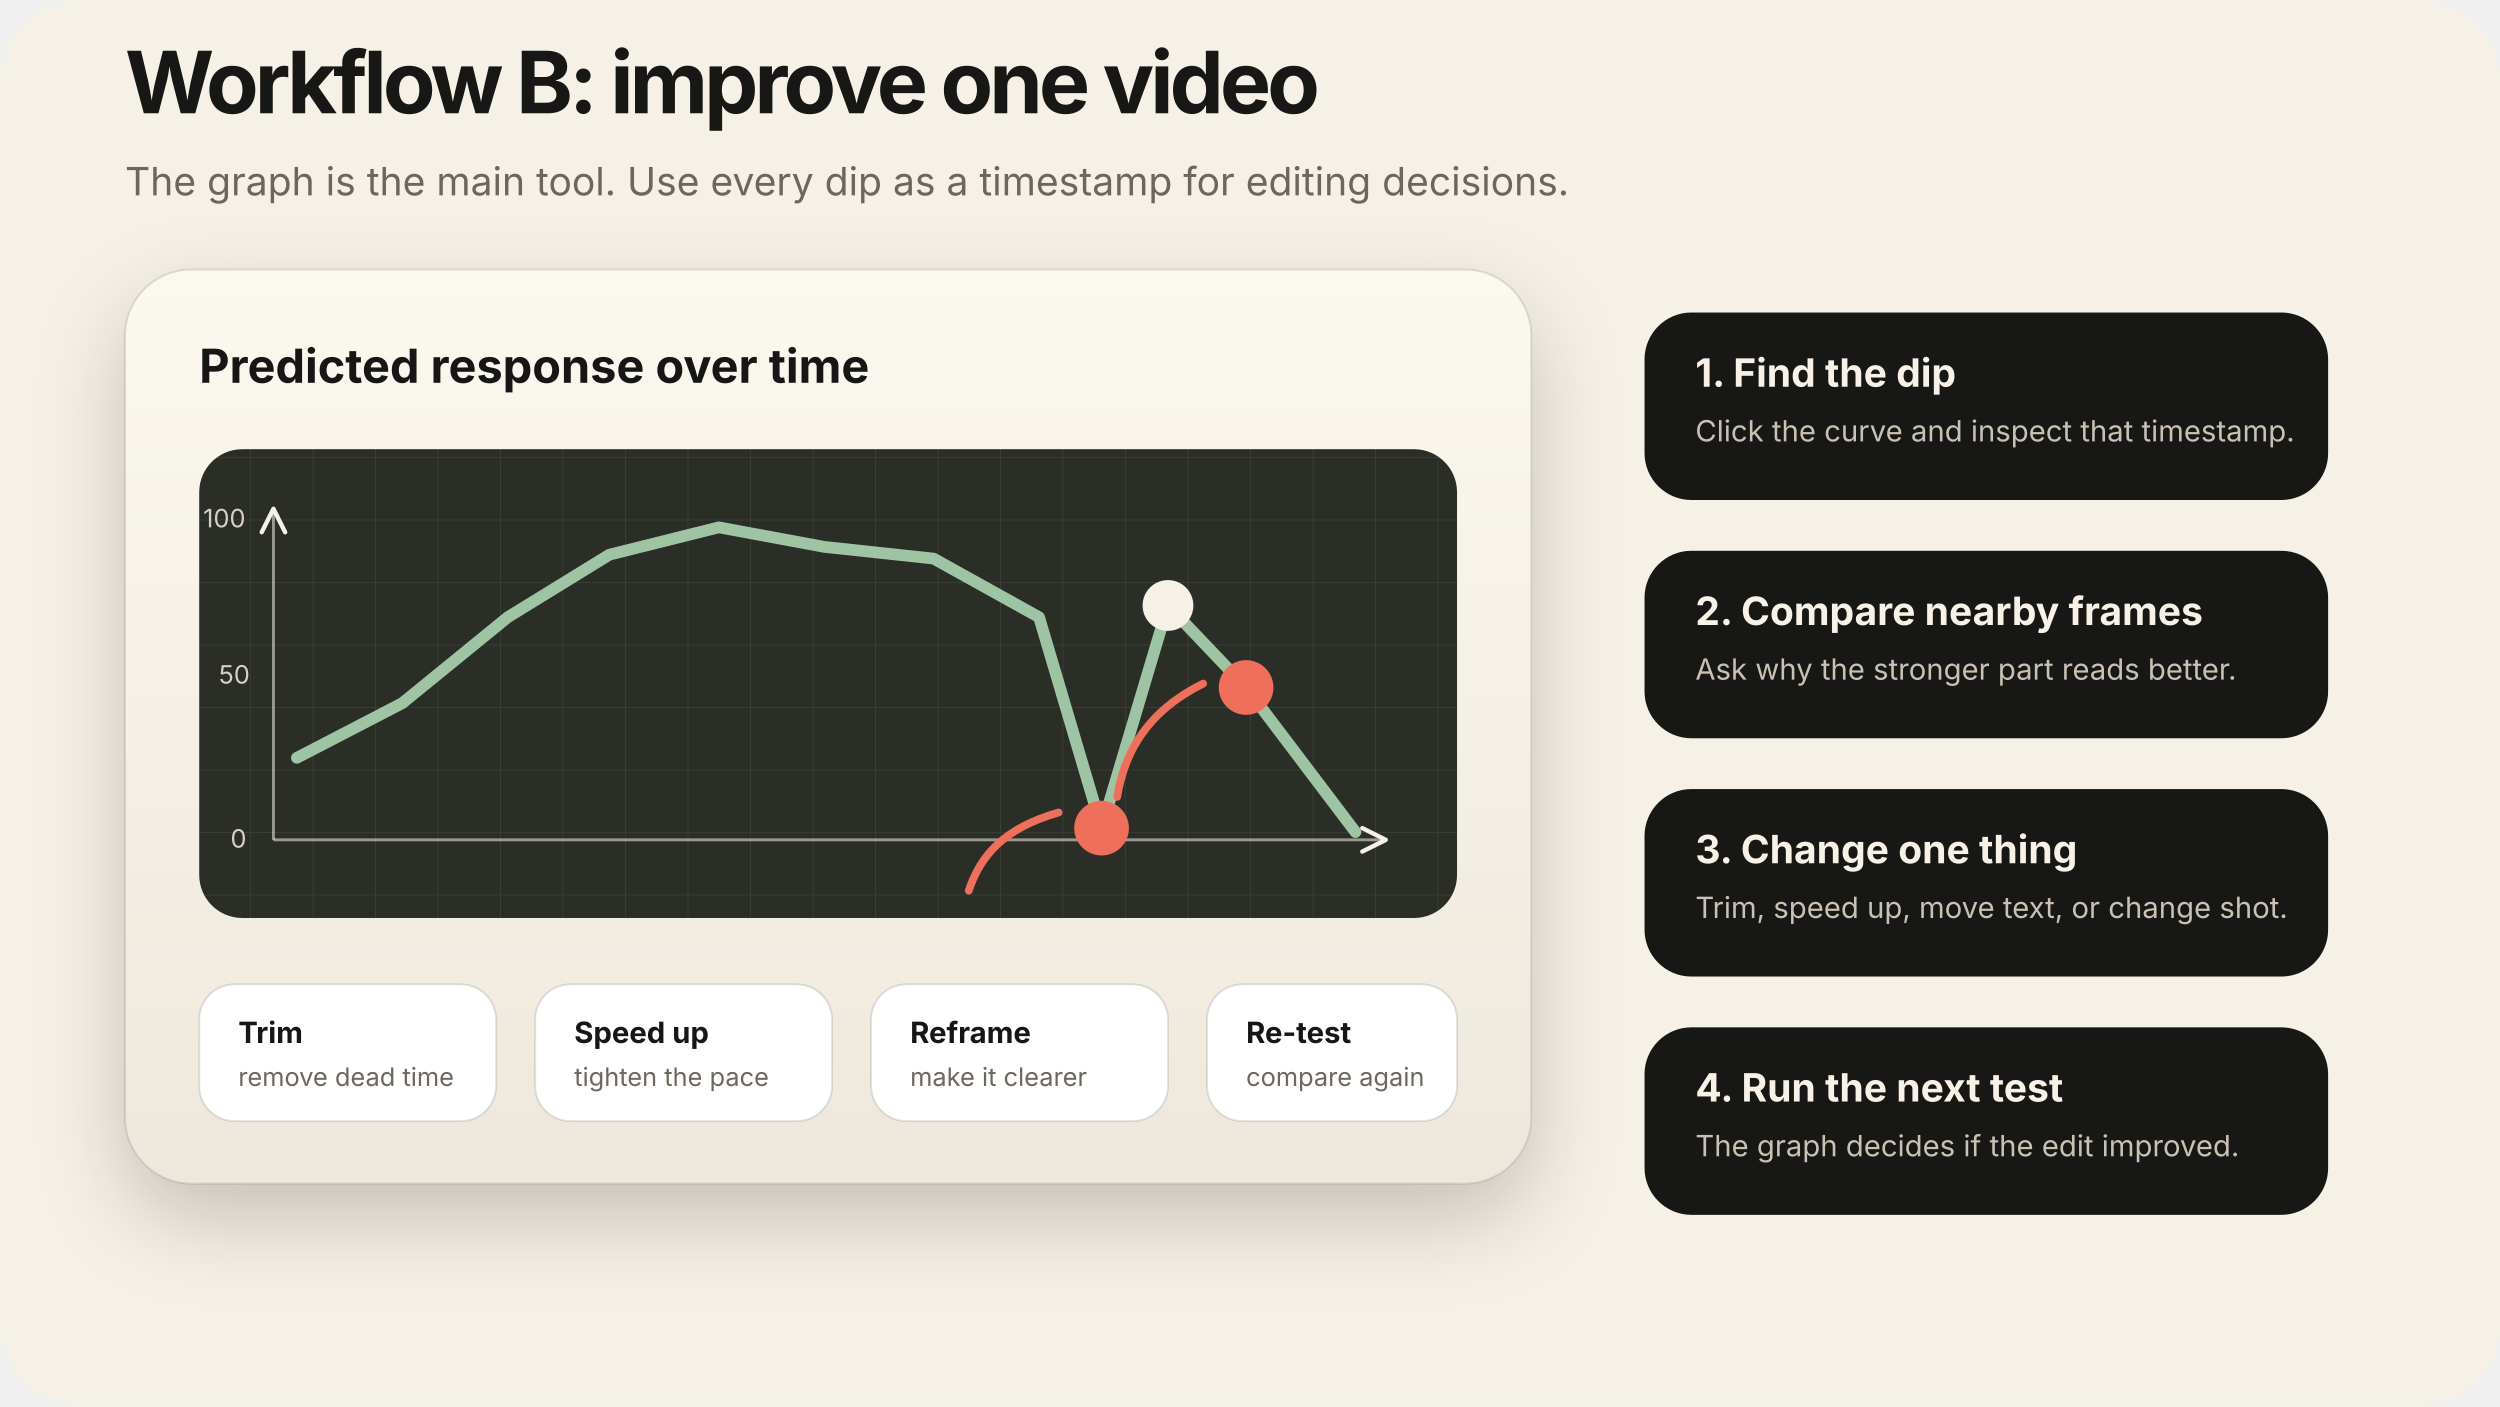
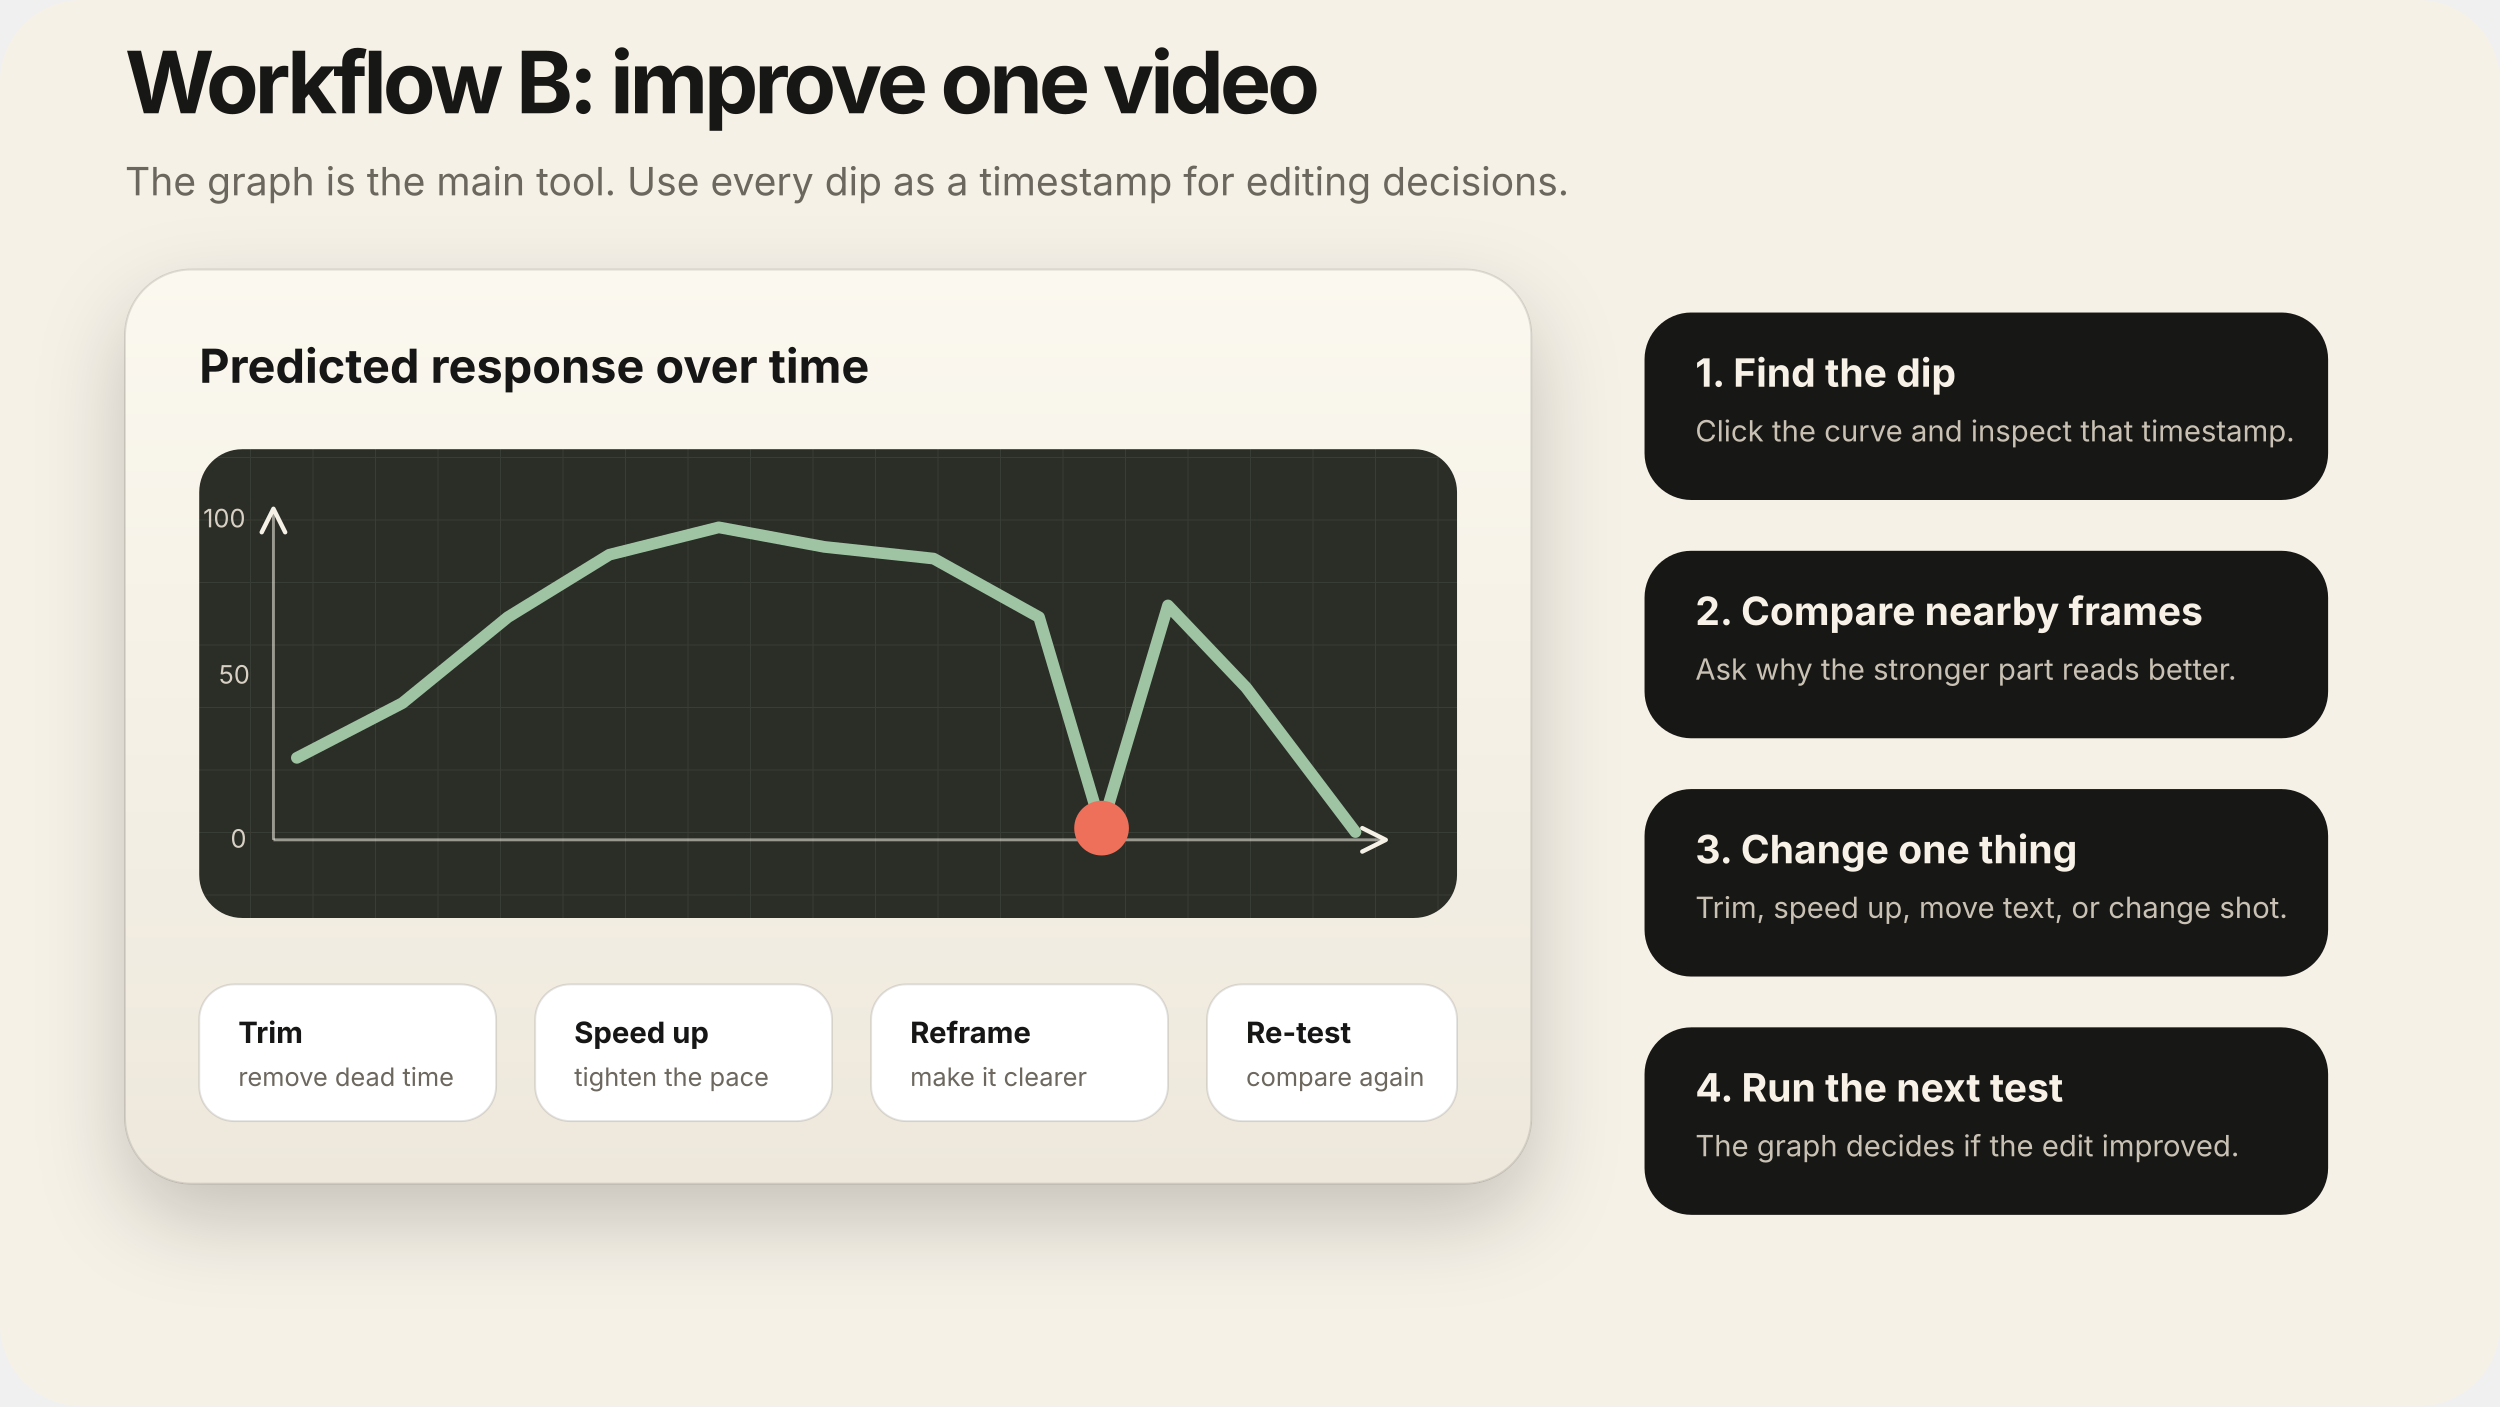
<svg xmlns="http://www.w3.org/2000/svg" width="1280" height="720" viewBox="0 0 1280 720" role="img" aria-labelledby="title desc">
  <defs>
    <linearGradient id="panel" x1="0" x2="0" y1="0" y2="1">
      <stop offset="0" stop-color="#fbf8ef" />
      <stop offset="1" stop-color="#eee8dc" />
    </linearGradient>
    <filter id="shadow" x="-12%" y="-18%" width="124%" height="136%">
      <feDropShadow dx="0" dy="18" stdDeviation="22" flood-color="#000000" flood-opacity="0.2" />
    </filter>
    <pattern id="darkGrid" width="32" height="32" patternUnits="userSpaceOnUse">
      <path d="M 32 0 L 0 0 0 32" fill="none" stroke="#fbf7ee" stroke-opacity="0.08" stroke-width="1" />
    </pattern>
    <marker id="arrow" markerWidth="10" markerHeight="10" refX="8" refY="5" orient="auto">
      <path d="M1,1 L9,5 L1,9" fill="none" stroke="#f6f1e7" stroke-width="1.5" stroke-linecap="round" stroke-linejoin="round" />
    </marker>
  </defs>
  <rect width="1280" height="720" rx="42" fill="#f6f1e7" />
  <g transform="translate(64 58)">
    <text x="0" y="0" fill="#171715" font-family="Manrope, Inter, Arial, sans-serif" font-size="44" font-weight="700" letter-spacing="-2">Workflow B: improve one video</text>
    <text x="0" y="42" fill="#6c675e" font-family="Manrope, Inter, Arial, sans-serif" font-size="20">The graph is the main tool. Use every dip as a timestamp for editing decisions.</text>
  </g>
  <g transform="translate(64 138)" filter="url(#shadow)">
    <rect x="0" y="0" width="720" height="468" rx="34" fill="url(#panel)" stroke="#171715" stroke-opacity="0.12" />
    <text x="38" y="58" fill="#171715" font-family="Manrope, Inter, Arial, sans-serif" font-size="24" font-weight="700">Predicted response over time</text>
    <rect x="38" y="92" width="644" height="240" rx="22" fill="#292d26" />
    <rect x="38" y="92" width="644" height="240" rx="22" fill="url(#darkGrid)" />
    <line x1="76" y1="292" x2="644" y2="292" stroke="#f6f1e7" stroke-opacity="0.55" stroke-width="1.5" marker-end="url(#arrow)" />
    <line x1="76" y1="292" x2="76" y2="124" stroke="#f6f1e7" stroke-opacity="0.55" stroke-width="1.5" marker-end="url(#arrow)" />
    <text x="54" y="296" fill="#d8d0c4" font-family="Manrope, Inter, Arial, sans-serif" font-size="13">0</text>
    <text x="48" y="212" fill="#d8d0c4" font-family="Manrope, Inter, Arial, sans-serif" font-size="13">50</text>
    <text x="40" y="132" fill="#d8d0c4" font-family="Manrope, Inter, Arial, sans-serif" font-size="13">100</text>
    <polyline points="88,250 142,222 196,178 248,146 304,132 358,142 414,148 468,178 500,286 534,172 574,214 630,288" fill="none" stroke="#9fc4a3" stroke-width="6" stroke-linecap="round" stroke-linejoin="round" />
    <circle cx="500" cy="286" r="14" fill="#ef6f5a" />
-     <circle cx="534" cy="172" r="13" fill="#f6f1e7" />
-     <circle cx="574" cy="214" r="14" fill="#ef6f5a" />
-     <path d="M478,278 C450,286 438,300 432,318" fill="none" stroke="#ef6f5a" stroke-width="4" stroke-linecap="round" />
-     <path d="M552,212 C524,226 512,246 508,270" fill="none" stroke="#ef6f5a" stroke-width="4" stroke-linecap="round" />
    <g transform="translate(38 366)">
      <rect width="152" height="70" rx="18" fill="#ffffff" stroke="#171715" stroke-opacity="0.12" />
      <text x="20" y="30" fill="#171715" font-family="Manrope, Inter, Arial, sans-serif" font-size="15" font-weight="700">Trim</text>
      <text x="20" y="52" fill="#6c675e" font-family="Manrope, Inter, Arial, sans-serif" font-size="13">remove dead time</text>
      <rect x="172" width="152" height="70" rx="18" fill="#ffffff" stroke="#171715" stroke-opacity="0.12" />
      <text x="192" y="30" fill="#171715" font-family="Manrope, Inter, Arial, sans-serif" font-size="15" font-weight="700">Speed up</text>
      <text x="192" y="52" fill="#6c675e" font-family="Manrope, Inter, Arial, sans-serif" font-size="13">tighten the pace</text>
      <rect x="344" width="152" height="70" rx="18" fill="#ffffff" stroke="#171715" stroke-opacity="0.12" />
      <text x="364" y="30" fill="#171715" font-family="Manrope, Inter, Arial, sans-serif" font-size="15" font-weight="700">Reframe</text>
      <text x="364" y="52" fill="#6c675e" font-family="Manrope, Inter, Arial, sans-serif" font-size="13">make it clearer</text>
      <rect x="516" width="128" height="70" rx="18" fill="#ffffff" stroke="#171715" stroke-opacity="0.12" />
      <text x="536" y="30" fill="#171715" font-family="Manrope, Inter, Arial, sans-serif" font-size="15" font-weight="700">Re-test</text>
      <text x="536" y="52" fill="#6c675e" font-family="Manrope, Inter, Arial, sans-serif" font-size="13">compare again</text>
    </g>
  </g>
  <g transform="translate(842 160)">
    <rect width="350" height="96" rx="24" fill="#171715" />
    <text x="26" y="38" fill="#f7f1e7" font-family="Manrope, Inter, Arial, sans-serif" font-size="20" font-weight="700">1. Find the dip</text>
    <text x="26" y="66" fill="#c9c1b4" font-family="Manrope, Inter, Arial, sans-serif" font-size="15">Click the curve and inspect that timestamp.</text>
    <rect y="122" width="350" height="96" rx="24" fill="#171715" />
    <text x="26" y="160" fill="#f7f1e7" font-family="Manrope, Inter, Arial, sans-serif" font-size="20" font-weight="700">2. Compare nearby frames</text>
    <text x="26" y="188" fill="#c9c1b4" font-family="Manrope, Inter, Arial, sans-serif" font-size="15">Ask why the stronger part reads better.</text>
    <rect y="244" width="350" height="96" rx="24" fill="#171715" />
    <text x="26" y="282" fill="#f7f1e7" font-family="Manrope, Inter, Arial, sans-serif" font-size="20" font-weight="700">3. Change one thing</text>
    <text x="26" y="310" fill="#c9c1b4" font-family="Manrope, Inter, Arial, sans-serif" font-size="15">Trim, speed up, move text, or change shot.</text>
    <rect y="366" width="350" height="96" rx="24" fill="#171715" />
    <text x="26" y="404" fill="#f7f1e7" font-family="Manrope, Inter, Arial, sans-serif" font-size="20" font-weight="700">4. Run the next test</text>
    <text x="26" y="432" fill="#c9c1b4" font-family="Manrope, Inter, Arial, sans-serif" font-size="15">The graph decides if the edit improved.</text>
  </g>
</svg>
